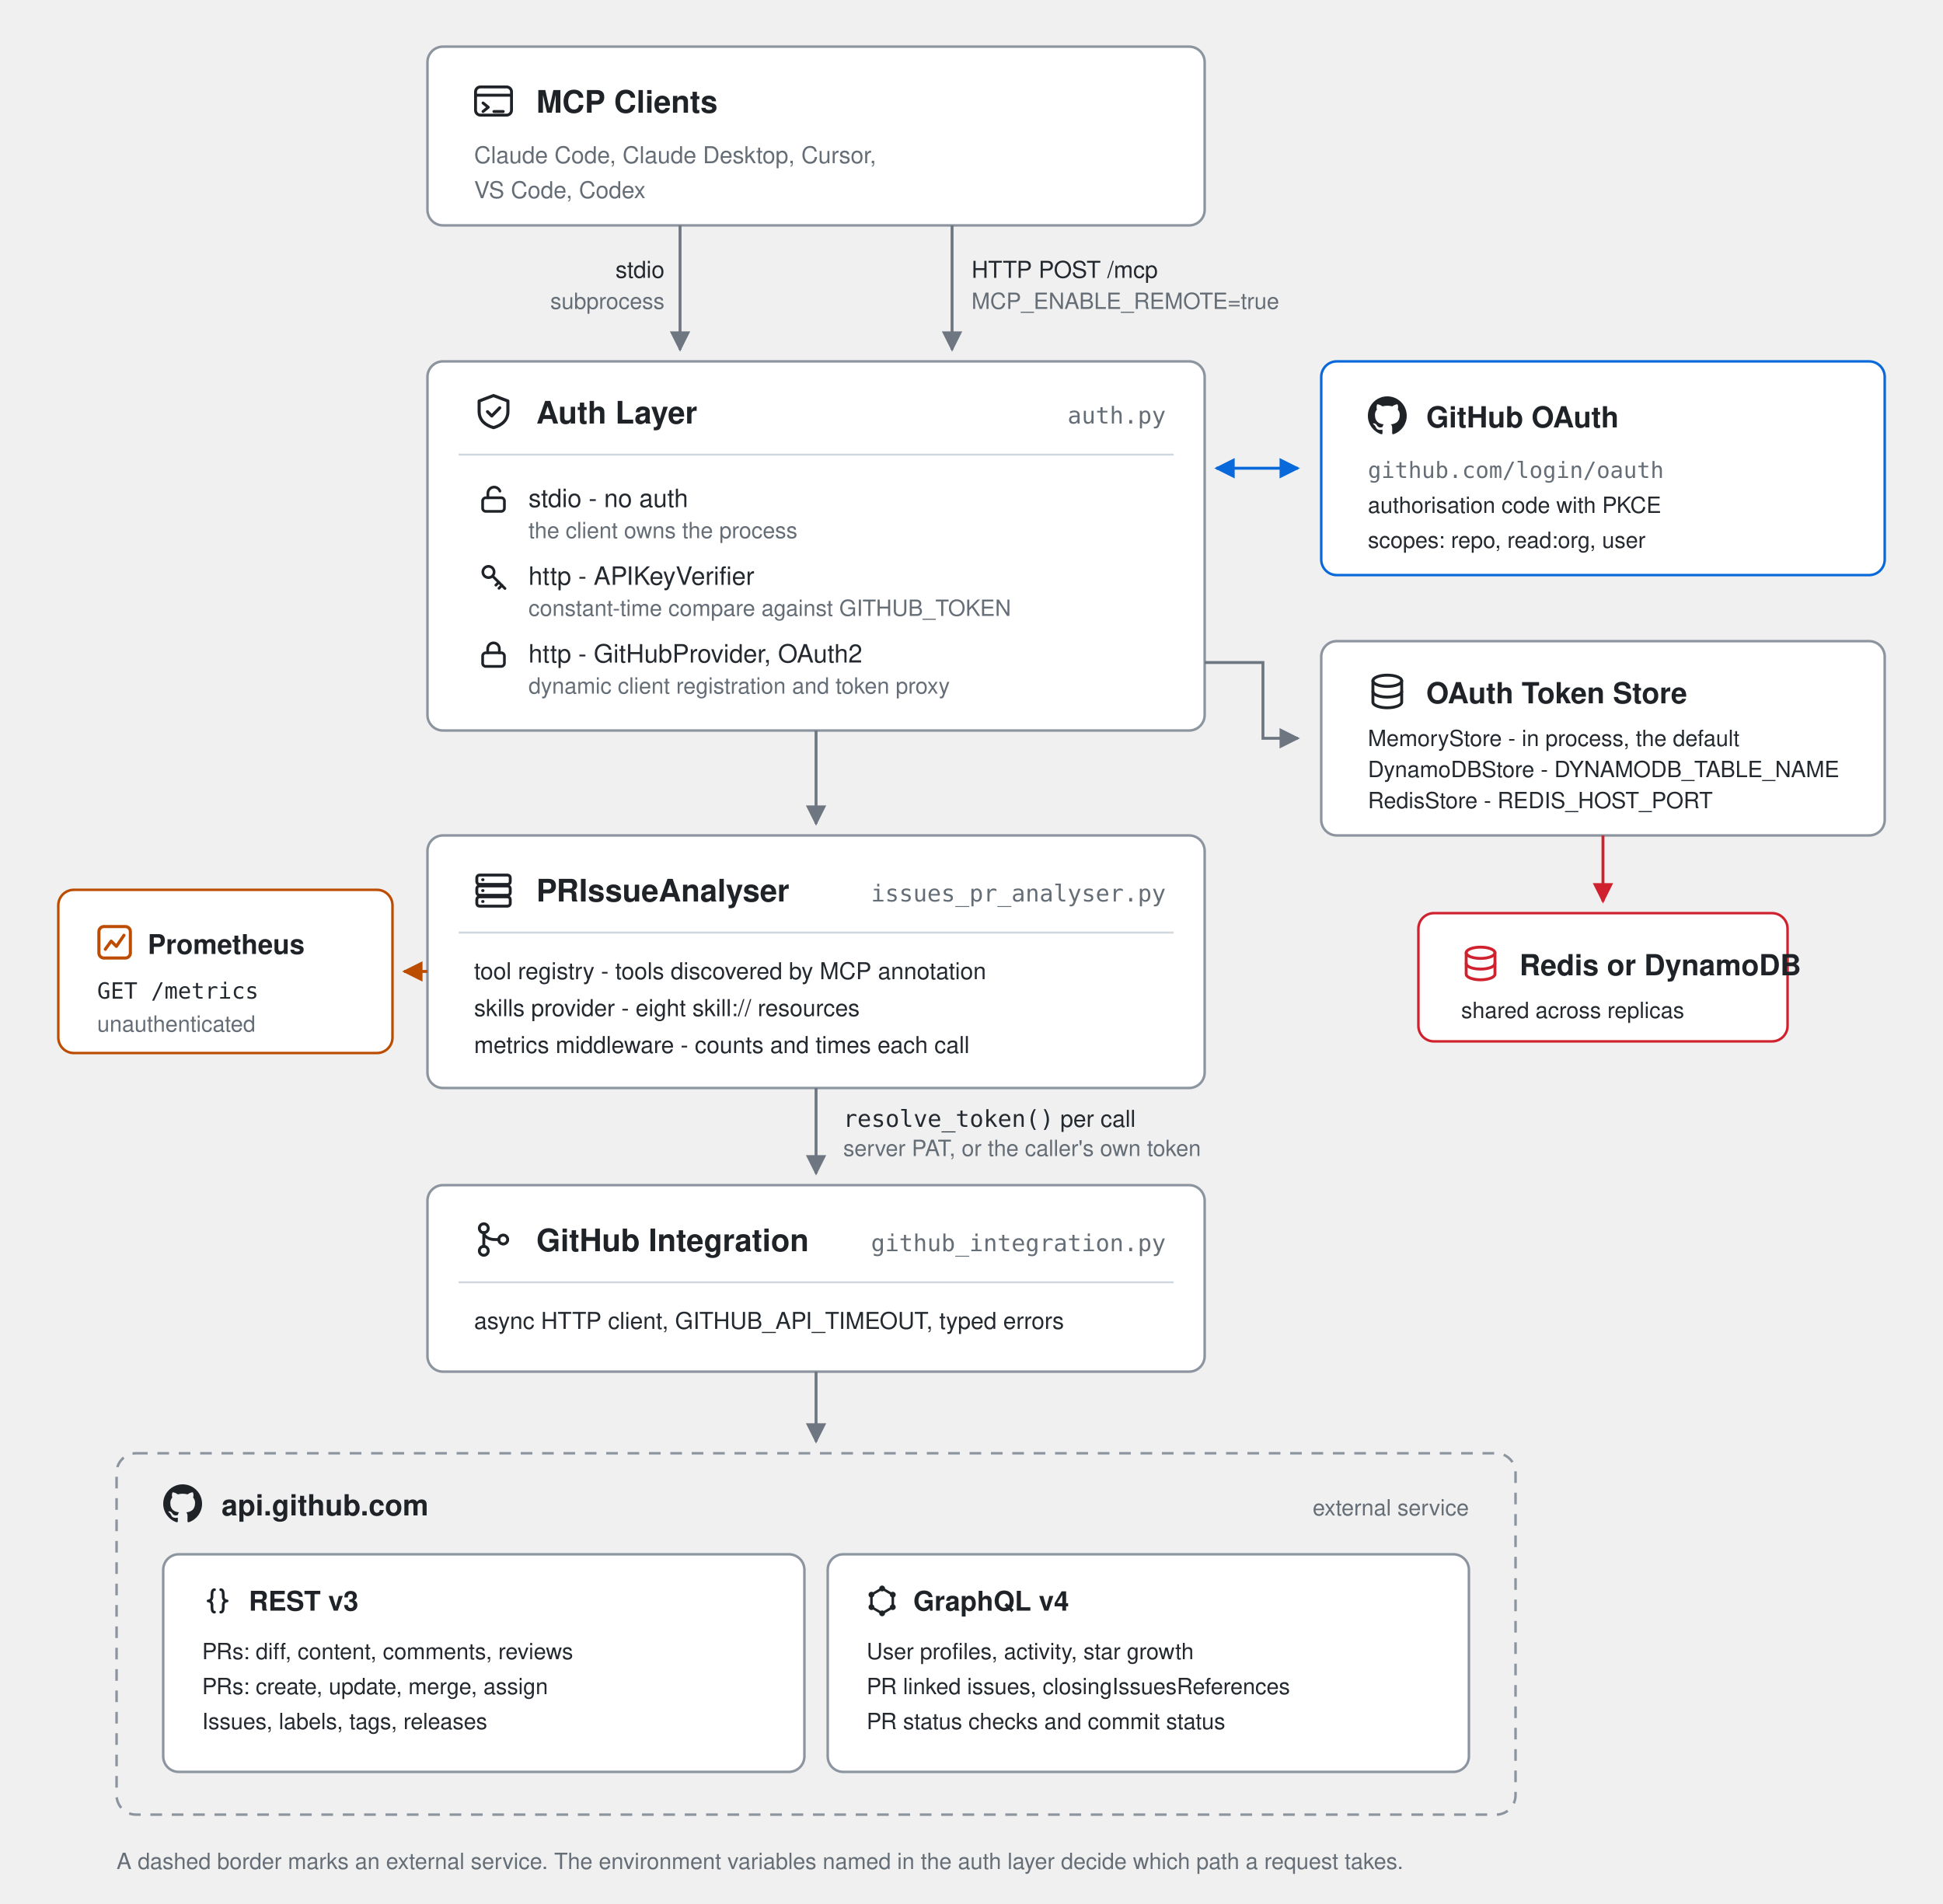
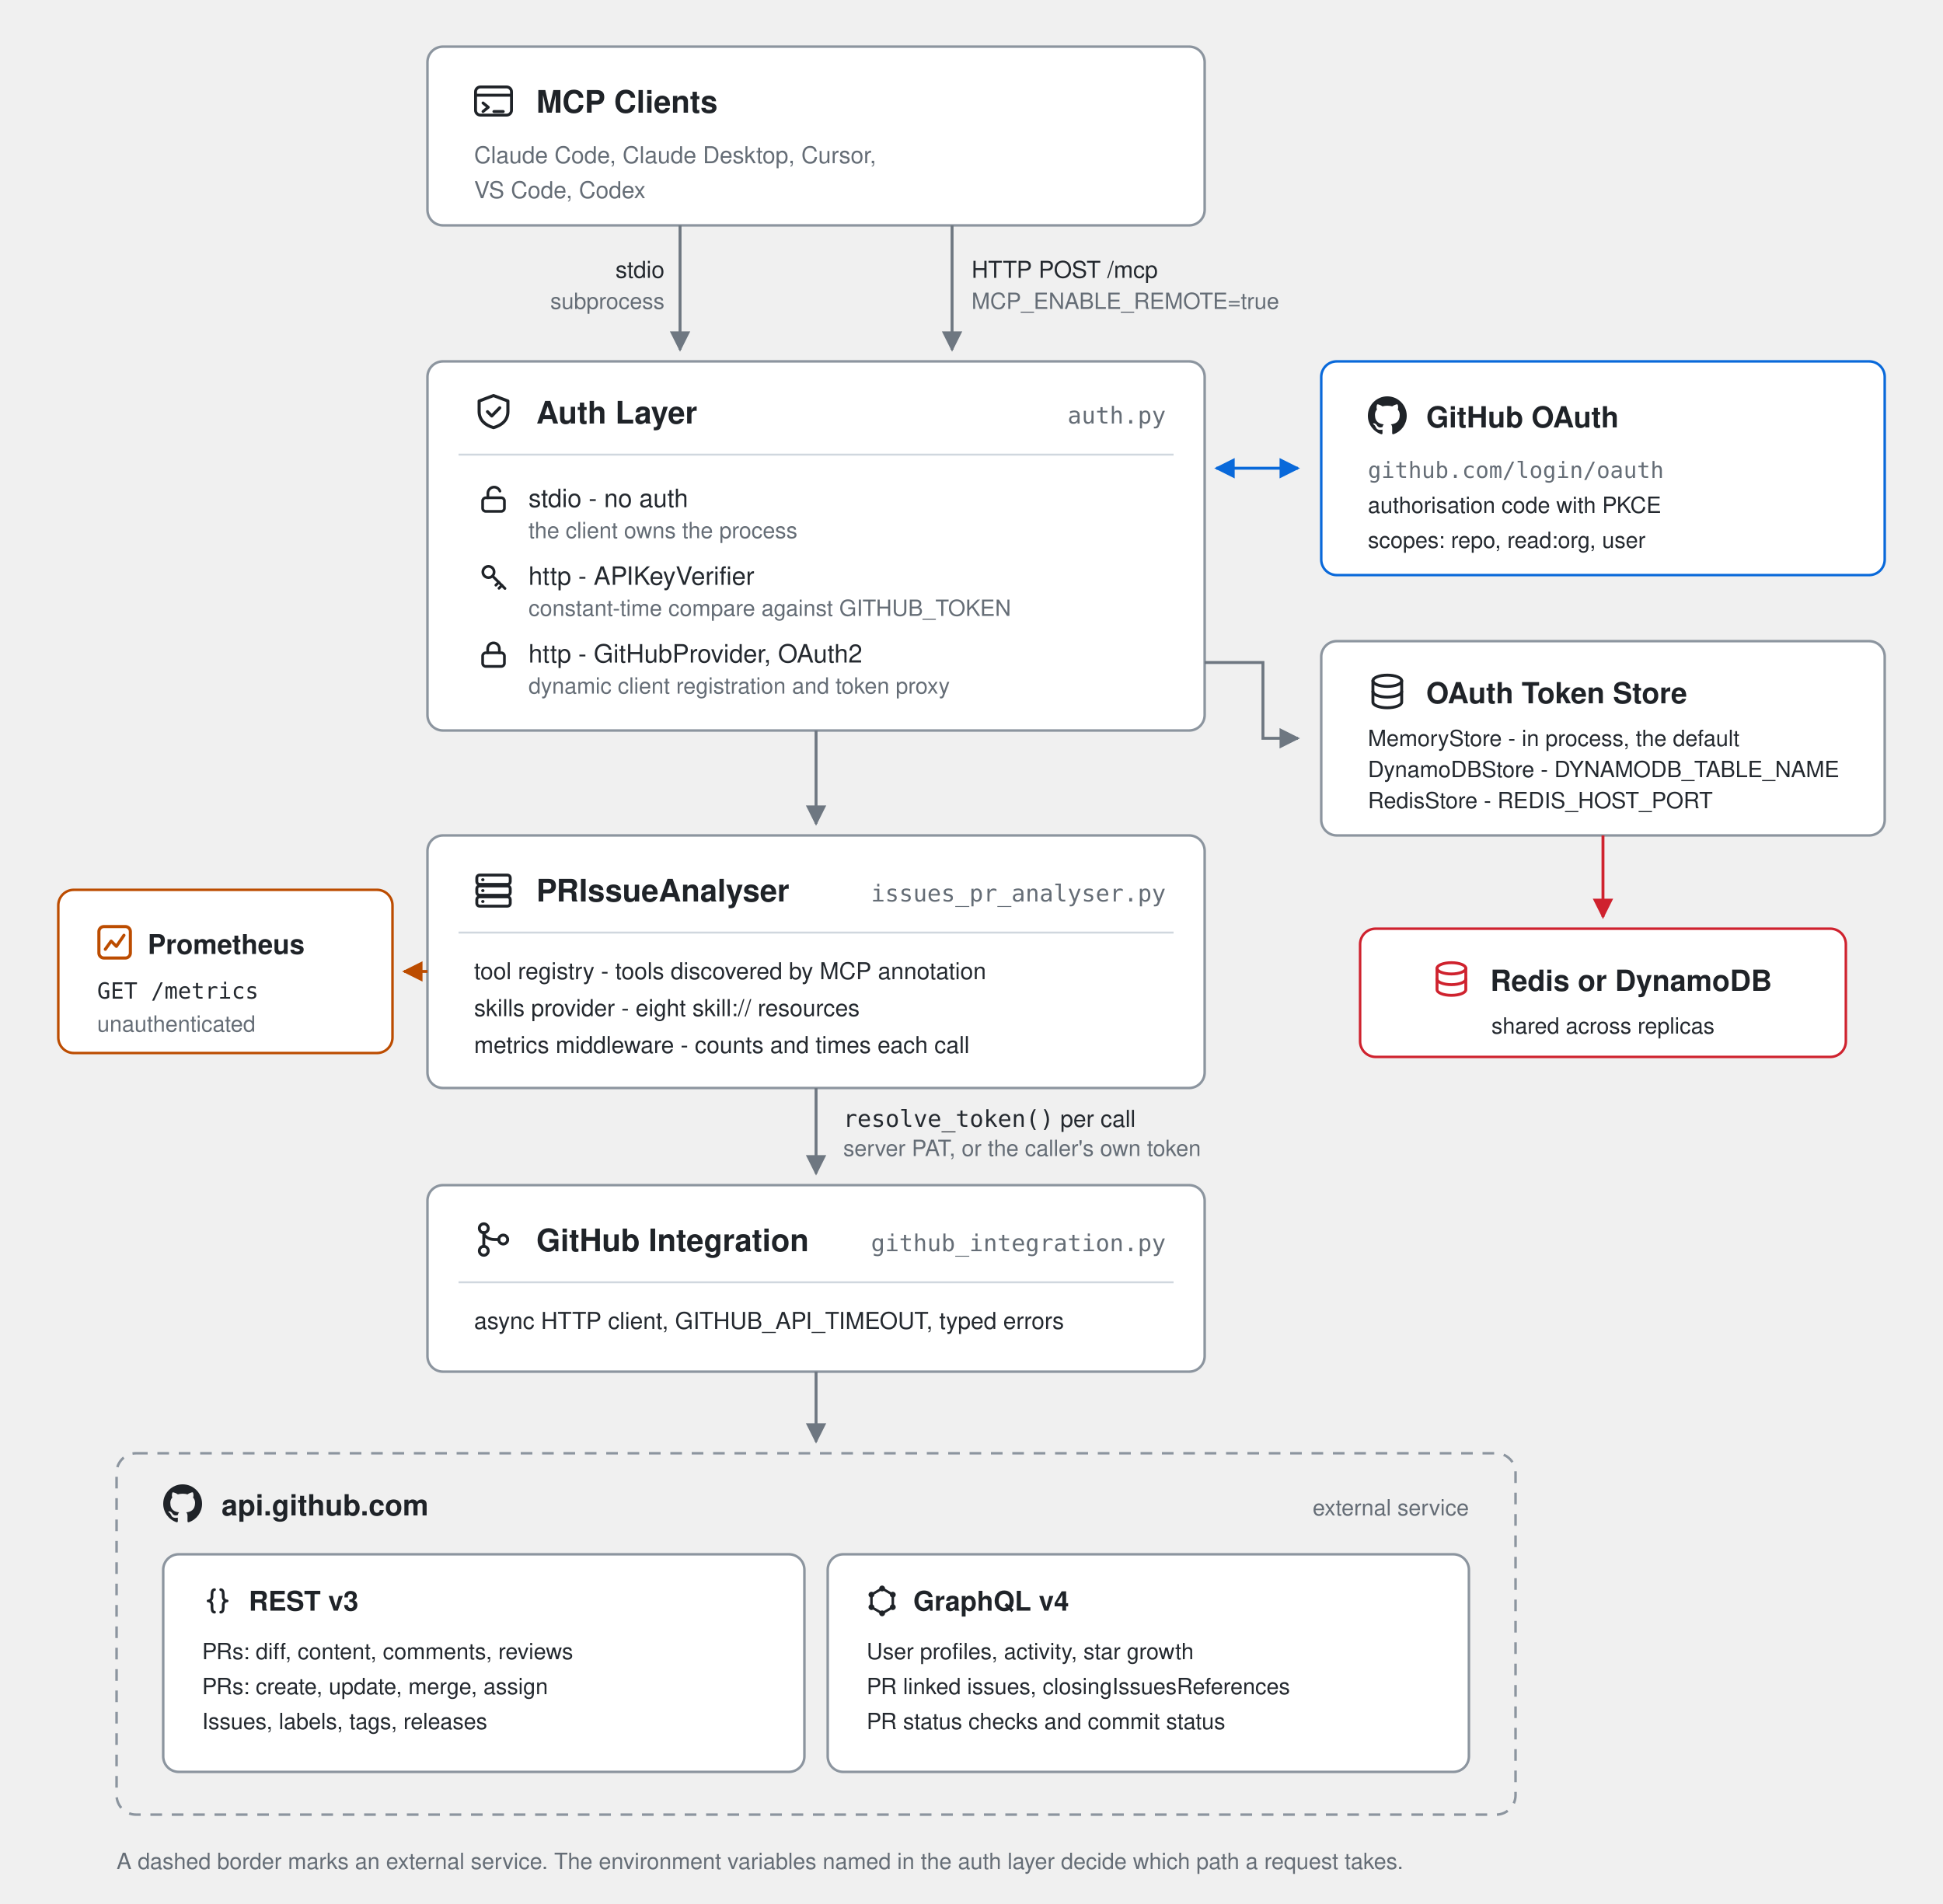
<svg xmlns="http://www.w3.org/2000/svg" viewBox="0 0 1000 980" width="1000" height="980" role="img" aria-labelledby="svgtitle svgdesc" font-family="ui-sans-serif, -apple-system, 'Segoe UI', Helvetica, Arial, sans-serif">
  <style>
    @media (prefers-color-scheme: dark) {
      .box     { fill: #161b22; stroke: #4b535d; }
      .boxdash { stroke: #768390; }
      .div     { stroke: #30363d; }
      .edge    { stroke: #768390; }
      .ah      { fill: #768390; }
      .t       { fill: #e6edf3; }
      .l       { fill: #c9d1d9; }
      .s       { fill: #9198a1; }
      .ic      { stroke: #c9d1d9; }
      .icf     { fill: #c9d1d9; }
      .gh      { fill: #e6edf3; }
      .o-s     { stroke: #f0883e; }
      .o-f     { fill: #f0883e; }
      .r-s     { stroke: #f85149; }
      .r-f     { fill: #f85149; }
      .b-s     { stroke: #58a6ff; }
      .b-f     { fill: #58a6ff; }
    }
  </style>
  <defs>
    <marker id="arw" viewBox="0 0 10 10" refX="9" refY="5" markerWidth="7" markerHeight="7" orient="auto-start-reverse">
      <path class="ah" fill="#6e7781" d="M0 0 L10 5 L0 10 z" />
    </marker>
    <marker id="arw-o" viewBox="0 0 10 10" refX="9" refY="5" markerWidth="7" markerHeight="7" orient="auto-start-reverse">
      <path class="o-f" fill="#bc4c00" d="M0 0 L10 5 L0 10 z" />
    </marker>
    <marker id="arw-r" viewBox="0 0 10 10" refX="9" refY="5" markerWidth="7" markerHeight="7" orient="auto-start-reverse">
      <path class="r-f" fill="#cf222e" d="M0 0 L10 5 L0 10 z" />
    </marker>
    <marker id="arw-b" viewBox="0 0 10 10" refX="9" refY="5" markerWidth="7" markerHeight="7" orient="auto-start-reverse">
      <path class="b-f" fill="#0969da" d="M0 0 L10 5 L0 10 z" />
    </marker>
  </defs>
  <rect class="box" x="220" y="24" width="400" height="92" rx="8" fill="#ffffff" stroke="#8c959f" stroke-width="1.3" />
  <g class="ic" transform="translate(244,42)" fill="none" stroke="#1f2328" stroke-width="1.5" stroke-linecap="round" stroke-linejoin="round">
    <rect x="0.75" y="2.75" width="18.5" height="14.5" rx="2.5" />
    <path d="M0.75 7 H19.25" />
    <path d="M4.6 11 L7.3 13.2 L4.6 15.4" />
    <path d="M10.2 15.4 H15" />
  </g>
  <text class="t" x="276" y="58" fill="#1f2328" font-size="16" font-weight="600">MCP Clients</text>
  <text class="s" x="244" y="84" fill="#656d76" font-size="12">Claude Code, Claude Desktop, Cursor,</text>
  <text class="s" x="244" y="102" fill="#656d76" font-size="12">VS Code, Codex</text>
  <path class="edge" d="M350 116 V180" fill="none" stroke="#6e7781" stroke-width="1.5" marker-end="url(#arw)" />
  <text class="l" x="342" y="143" text-anchor="end" fill="#24292f" font-size="12">stdio</text>
  <text class="s" x="342" y="159" text-anchor="end" fill="#656d76" font-size="11.5">subprocess</text>
  <path class="edge" d="M490 116 V180" fill="none" stroke="#6e7781" stroke-width="1.5" marker-end="url(#arw)" />
  <text class="l" x="500" y="143" fill="#24292f" font-size="12">HTTP POST /mcp</text>
  <text class="s" x="500" y="159" fill="#656d76" font-size="11.5">MCP_ENABLE_REMOTE=true</text>
  <rect class="box" x="220" y="186" width="400" height="190" rx="8" fill="#ffffff" stroke="#8c959f" stroke-width="1.3" />
  <g class="ic" transform="translate(244,202)" fill="none" stroke="#1f2328" stroke-width="1.6" stroke-linecap="round" stroke-linejoin="round">
    <path d="M10 1.6 L17.4 4.4 V9.8 c0 4.4-3.1 7.1-7.4 8.3 C5.7 16.9 2.6 14.2 2.6 9.8 V4.4 Z" />
    <path d="M6.9 9.9 L9.1 12.1 L13.2 7.9" />
  </g>
  <text class="t" x="276" y="218" fill="#1f2328" font-size="16" font-weight="600">Auth Layer</text>
  <text class="s" x="600" y="218" text-anchor="end" fill="#656d76" font-size="12" font-family="ui-monospace, SFMono-Regular, Menlo, monospace">auth.py</text>
  <path class="div" d="M236 234 H604" stroke="#d0d7de" stroke-width="1" />
  <g class="ic" transform="translate(246,249)" fill="none" stroke="#1f2328" stroke-width="1.4" stroke-linecap="round" stroke-linejoin="round">
    <rect x="2.4" y="7.2" width="11.2" height="7" rx="1.6" />
    <path d="M5.1 7.2 V4.9 a3.2 3.2 0 0 1 6.2-1.1" />
  </g>
  <text class="l" x="272" y="261" fill="#24292f" font-size="13">stdio - no auth</text>
  <text class="s" x="272" y="277" fill="#656d76" font-size="11.5">the client owns the process</text>
  <g class="ic" transform="translate(246,289)" fill="none" stroke="#1f2328" stroke-width="1.4" stroke-linecap="round" stroke-linejoin="round">
    <circle cx="5.4" cy="5.4" r="2.9" />
    <path d="M7.5 7.5 L13.9 13.9" />
    <path d="M10.7 10.7 L9.2 12.2" />
    <path d="M12.3 12.3 L10.8 13.8" />
  </g>
  <text class="l" x="272" y="301" fill="#24292f" font-size="13">http - APIKeyVerifier</text>
  <text class="s" x="272" y="317" fill="#656d76" font-size="11.5">constant-time compare against GITHUB_TOKEN</text>
  <g class="ic" transform="translate(246,329)" fill="none" stroke="#1f2328" stroke-width="1.4" stroke-linecap="round" stroke-linejoin="round">
    <rect x="2.4" y="7" width="11.2" height="7" rx="1.6" />
    <path d="M5 7 V4.9 a3 3 0 0 1 6 0 V7" />
  </g>
  <text class="l" x="272" y="341" fill="#24292f" font-size="13">http - GitHubProvider, OAuth2</text>
  <text class="s" x="272" y="357" fill="#656d76" font-size="11.5">dynamic client registration and token proxy</text>
  <path class="b-s" d="M626 241 H668" fill="none" stroke="#0969da" stroke-width="1.5" marker-start="url(#arw-b)" marker-end="url(#arw-b)" />
  <rect class="box b-s" x="680" y="186" width="290" height="110" rx="8" fill="#ffffff" stroke="#0969da" stroke-width="1.3" />
  <g class="gh" transform="translate(704,204) scale(1.25)" fill="#1f2328">
    <path d="M8 0c4.42 0 8 3.58 8 8a8.013 8.013 0 0 1-5.45 7.59c-.4.08-.55-.17-.55-.38 0-.27.01-1.13.01-2.2 0-.75-.25-1.23-.54-1.48 1.78-.2 3.65-.88 3.65-3.95 0-.88-.31-1.59-.82-2.15.08-.2.36-1.02-.08-2.12 0 0-.67-.22-2.2.82-.64-.18-1.32-.27-2-.27-.68 0-1.36.09-2 .27-1.53-1.03-2.2-.82-2.2-.82-.44 1.1-.16 1.92-.08 2.12-.51.56-.82 1.28-.82 2.15 0 3.06 1.86 3.75 3.64 3.95-.23.2-.44.55-.51 1.07-.46.21-1.61.55-2.33-.66-.15-.24-.6-.83-1.23-.82-.67.01-.27.38.01.53.34.19.73.9.82 1.13.16.45.68 1.31 2.69.94 0 .67.01 1.3.01 1.49 0 .21-.15.45-.55.38A7.995 7.995 0 0 1 0 8c0-4.42 3.58-8 8-8Z" />
  </g>
  <text class="t" x="734" y="220" fill="#1f2328" font-size="15" font-weight="600">GitHub OAuth</text>
  <text class="s" x="704" y="246" fill="#656d76" font-size="11.5" font-family="ui-monospace, SFMono-Regular, Menlo, monospace">github.com/login/oauth</text>
  <text class="l" x="704" y="264" fill="#24292f" font-size="11.5">authorisation code with PKCE</text>
  <text class="l" x="704" y="282" fill="#24292f" font-size="11.5">scopes: repo, read:org, user</text>
  <path class="edge" d="M620 341 H650 V380 H668" fill="none" stroke="#6e7781" stroke-width="1.5" marker-end="url(#arw)" />
  <rect class="box" x="680" y="330" width="290" height="100" rx="8" fill="#ffffff" stroke="#8c959f" stroke-width="1.3" />
  <g class="ic" transform="translate(704,346)" fill="none" stroke="#1f2328" stroke-width="1.5" stroke-linecap="round" stroke-linejoin="round">
    <ellipse cx="10" cy="4.4" rx="7.4" ry="2.9" />
    <path d="M2.6 4.4 V15.4 c0 1.6 3.3 2.9 7.4 2.9 s7.4-1.3 7.4-2.9 V4.4" />
    <path d="M2.6 9.9 c0 1.6 3.3 2.9 7.4 2.9 s7.4-1.3 7.4-2.9" />
  </g>
  <text class="t" x="734" y="362" fill="#1f2328" font-size="15" font-weight="600">OAuth Token Store</text>
  <text class="l" x="704" y="384" fill="#24292f" font-size="11.5">MemoryStore - in process, the default</text>
  <text class="l" x="704" y="400" fill="#24292f" font-size="11.5">DynamoDBStore - DYNAMODB_TABLE_NAME</text>
  <text class="l" x="704" y="416" fill="#24292f" font-size="11.5">RedisStore - REDIS_HOST_PORT</text>
-   <path class="r-s" d="M825 430 V464" fill="none" stroke="#cf222e" stroke-width="1.5" marker-end="url(#arw-r)" />
-   <rect class="box r-s" x="730" y="470" width="190" height="66" rx="8" fill="#ffffff" stroke="#cf222e" stroke-width="1.3" />
-   <g class="r-s" transform="translate(752,486)" fill="none" stroke="#cf222e" stroke-width="1.5" stroke-linecap="round" stroke-linejoin="round">
+   <path class="r-s" d="M825 430 V472" fill="none" stroke="#cf222e" stroke-width="1.5" marker-end="url(#arw-r)" />
+   <rect class="box r-s" x="700" y="478" width="250" height="66" rx="8" fill="#ffffff" stroke="#cf222e" stroke-width="1.3" />
+   <g class="r-s" transform="translate(737,494)" fill="none" stroke="#cf222e" stroke-width="1.5" stroke-linecap="round" stroke-linejoin="round">
    <ellipse cx="10" cy="4.4" rx="7.4" ry="2.9" />
    <path d="M2.6 4.4 V15.4 c0 1.6 3.3 2.9 7.4 2.9 s7.4-1.3 7.4-2.9 V4.4" />
    <path d="M2.6 9.9 c0 1.6 3.3 2.9 7.4 2.9 s7.4-1.3 7.4-2.9" />
  </g>
-   <text class="t" x="782" y="502" fill="#1f2328" font-size="15" font-weight="600">Redis or DynamoDB</text>
-   <text class="l" x="752" y="524" fill="#24292f" font-size="11.5">shared across replicas</text>
+   <text class="t" x="767" y="510" fill="#1f2328" font-size="15" font-weight="600">Redis or DynamoDB</text>
+   <text class="l" x="825" y="532" text-anchor="middle" fill="#24292f" font-size="11.5">shared across replicas</text>
  <path class="edge" d="M420 376 V424" fill="none" stroke="#6e7781" stroke-width="1.5" marker-end="url(#arw)" />
  <rect class="box" x="220" y="430" width="400" height="130" rx="8" fill="#ffffff" stroke="#8c959f" stroke-width="1.3" />
  <g class="ic" transform="translate(244,448)" fill="none" stroke="#1f2328" stroke-width="1.5" stroke-linecap="round" stroke-linejoin="round">
    <rect x="1.4" y="2.4" width="17.2" height="4.8" rx="1.4" />
    <rect x="1.4" y="8" width="17.2" height="4.8" rx="1.4" />
    <rect x="1.4" y="13.6" width="17.2" height="4.8" rx="1.4" />
    <path d="M4.4 4.8 H4.6 M4.4 10.4 H4.6 M4.4 16 H4.6" />
  </g>
  <text class="t" x="276" y="464" fill="#1f2328" font-size="16" font-weight="600">PRIssueAnalyser</text>
  <text class="s" x="600" y="464" text-anchor="end" fill="#656d76" font-size="12" font-family="ui-monospace, SFMono-Regular, Menlo, monospace">issues_pr_analyser.py</text>
  <path class="div" d="M236 480 H604" stroke="#d0d7de" stroke-width="1" />
  <text class="l" x="244" y="504" fill="#24292f" font-size="12">tool registry - tools discovered by MCP annotation</text>
  <text class="l" x="244" y="523" fill="#24292f" font-size="12">skills provider - eight skill:// resources</text>
  <text class="l" x="244" y="542" fill="#24292f" font-size="12">metrics middleware - counts and times each call</text>
  <path class="o-s" d="M220 500 H208" fill="none" stroke="#bc4c00" stroke-width="1.5" marker-end="url(#arw-o)" />
  <rect class="box o-s" x="30" y="458" width="172" height="84" rx="8" fill="#ffffff" stroke="#bc4c00" stroke-width="1.3" />
  <g class="o-s" transform="translate(50,476)" fill="none" stroke="#bc4c00" stroke-width="1.6" stroke-linecap="round" stroke-linejoin="round">
    <rect x="0.9" y="0.9" width="16.2" height="16.2" rx="2.6" />
    <path d="M4.2 12.6 L7.2 8.4 L9.9 11.1 L13.8 5.4" />
  </g>
  <text class="t" x="76" y="491" fill="#1f2328" font-size="14" font-weight="600">Prometheus</text>
  <text class="l" x="50" y="514" fill="#24292f" font-size="11.5" font-family="ui-monospace, SFMono-Regular, Menlo, monospace">GET /metrics</text>
  <text class="s" x="50" y="531" fill="#656d76" font-size="11.5">unauthenticated</text>
  <path class="edge" d="M420 560 V604" fill="none" stroke="#6e7781" stroke-width="1.5" marker-end="url(#arw)" />
  <text class="l" x="434" y="580" fill="#24292f" font-size="12">
    <tspan font-family="ui-monospace, SFMono-Regular, Menlo, monospace">resolve_token()</tspan> per call</text>
  <text class="s" x="434" y="595" fill="#656d76" font-size="11.5">server PAT, or the caller's own token</text>
  <rect class="box" x="220" y="610" width="400" height="96" rx="8" fill="#ffffff" stroke="#8c959f" stroke-width="1.3" />
  <g class="ic" transform="translate(244,628)" fill="none" stroke="#1f2328" stroke-width="1.5" stroke-linecap="round" stroke-linejoin="round">
    <circle cx="5" cy="4.2" r="2.3" />
    <circle cx="5" cy="15.8" r="2.3" />
    <circle cx="15" cy="10" r="2.3" />
    <path d="M5 6.5 V13.5" />
    <path d="M12.7 10 H10.5 C7.4 10 5 8.2 5 6.5" />
  </g>
  <text class="t" x="276" y="644" fill="#1f2328" font-size="16" font-weight="600">GitHub Integration</text>
  <text class="s" x="600" y="644" text-anchor="end" fill="#656d76" font-size="12" font-family="ui-monospace, SFMono-Regular, Menlo, monospace">github_integration.py</text>
  <path class="div" d="M236 660 H604" stroke="#d0d7de" stroke-width="1" />
  <text class="l" x="244" y="684" fill="#24292f" font-size="12">async HTTP client, GITHUB_API_TIMEOUT, typed errors</text>
  <path class="edge" d="M420 706 V742" fill="none" stroke="#6e7781" stroke-width="1.5" marker-end="url(#arw)" />
  <rect class="boxdash" x="60" y="748" width="720" height="186" rx="10" fill="none" stroke="#8c959f" stroke-width="1.3" stroke-dasharray="6 5" />
  <g class="gh" transform="translate(84,764) scale(1.25)" fill="#1f2328">
    <path d="M8 0c4.42 0 8 3.58 8 8a8.013 8.013 0 0 1-5.45 7.59c-.4.08-.55-.17-.55-.38 0-.27.01-1.13.01-2.2 0-.75-.25-1.23-.54-1.48 1.78-.2 3.65-.88 3.65-3.95 0-.88-.31-1.59-.82-2.15.08-.2.36-1.02-.08-2.12 0 0-.67-.22-2.2.82-.64-.18-1.32-.27-2-.27-.68 0-1.36.09-2 .27-1.53-1.03-2.2-.82-2.2-.82-.44 1.1-.16 1.92-.08 2.12-.51.56-.82 1.28-.82 2.15 0 3.06 1.86 3.75 3.64 3.95-.23.2-.44.55-.51 1.07-.46.21-1.61.55-2.33-.66-.15-.24-.6-.83-1.23-.82-.67.01-.27.38.01.53.34.19.73.9.82 1.13.16.45.68 1.31 2.69.94 0 .67.01 1.3.01 1.49 0 .21-.15.45-.55.38A7.995 7.995 0 0 1 0 8c0-4.42 3.58-8 8-8Z" />
  </g>
  <text class="t" x="114" y="780" fill="#1f2328" font-size="15" font-weight="600">api.github.com</text>
  <text class="s" x="756" y="780" text-anchor="end" fill="#656d76" font-size="11.5">external service</text>
  <rect class="box" x="84" y="800" width="330" height="112" rx="8" fill="#ffffff" stroke="#8c959f" stroke-width="1.3" />
  <g class="ic" transform="translate(104,816)" fill="none" stroke="#1f2328" stroke-width="1.4" stroke-linecap="round" stroke-linejoin="round">
    <path d="M6.4 2.2 C4.9 2.2 5.1 4.4 5.1 6 C5.1 7.1 4.2 8 3.1 8 C4.2 8 5.1 8.9 5.1 10 C5.1 11.6 4.9 13.8 6.4 13.8" />
    <path d="M9.6 2.2 C11.1 2.2 10.9 4.4 10.9 6 C10.9 7.1 11.8 8 12.9 8 C11.8 8 10.9 8.9 10.9 10 C10.9 11.6 11.1 13.8 9.6 13.8" />
  </g>
  <text class="t" x="128" y="829" fill="#1f2328" font-size="14" font-weight="600">REST v3</text>
  <text class="l" x="104" y="854" fill="#24292f" font-size="11.5">PRs: diff, content, comments, reviews</text>
  <text class="l" x="104" y="872" fill="#24292f" font-size="11.5">PRs: create, update, merge, assign</text>
  <text class="l" x="104" y="890" fill="#24292f" font-size="11.5">Issues, labels, tags, releases</text>
  <rect class="box" x="426" y="800" width="330" height="112" rx="8" fill="#ffffff" stroke="#8c959f" stroke-width="1.3" />
  <g transform="translate(446,816)">
    <path class="ic" d="M8 1.6 L13.5 4.8 V11.2 L8 14.4 L2.5 11.2 V4.8 Z" fill="none" stroke="#1f2328" stroke-width="1.3" stroke-linejoin="round" />
    <g class="icf" fill="#1f2328">
      <circle cx="8" cy="1.6" r="1.5" />
      <circle cx="13.5" cy="4.8" r="1.5" />
      <circle cx="13.5" cy="11.2" r="1.5" />
      <circle cx="8" cy="14.4" r="1.5" />
      <circle cx="2.5" cy="11.2" r="1.5" />
      <circle cx="2.5" cy="4.8" r="1.5" />
    </g>
  </g>
  <text class="t" x="470" y="829" fill="#1f2328" font-size="14" font-weight="600">GraphQL v4</text>
  <text class="l" x="446" y="854" fill="#24292f" font-size="11.5">User profiles, activity, star growth</text>
  <text class="l" x="446" y="872" fill="#24292f" font-size="11.5">PR linked issues, closingIssuesReferences</text>
  <text class="l" x="446" y="890" fill="#24292f" font-size="11.5">PR status checks and commit status</text>
  <text class="s" x="60" y="962" fill="#656d76" font-size="11.5">A dashed border marks an external service. The environment variables named in the auth layer decide which path a request takes.</text>
</svg>
